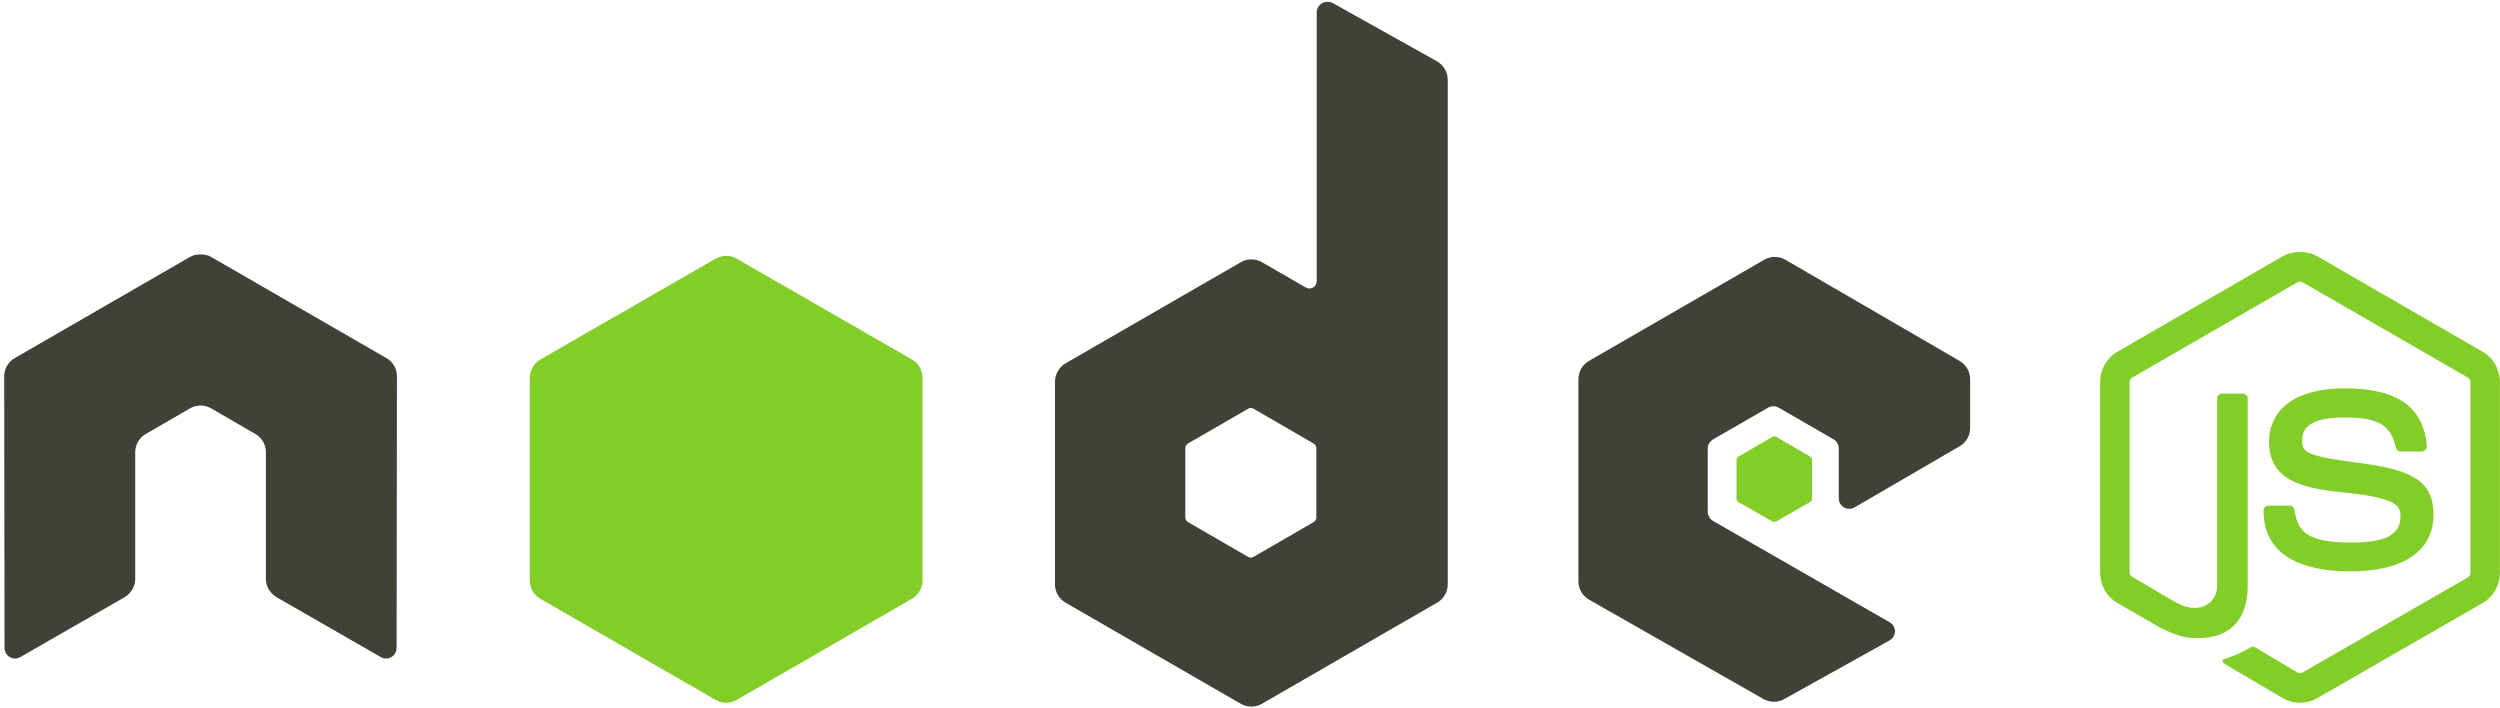
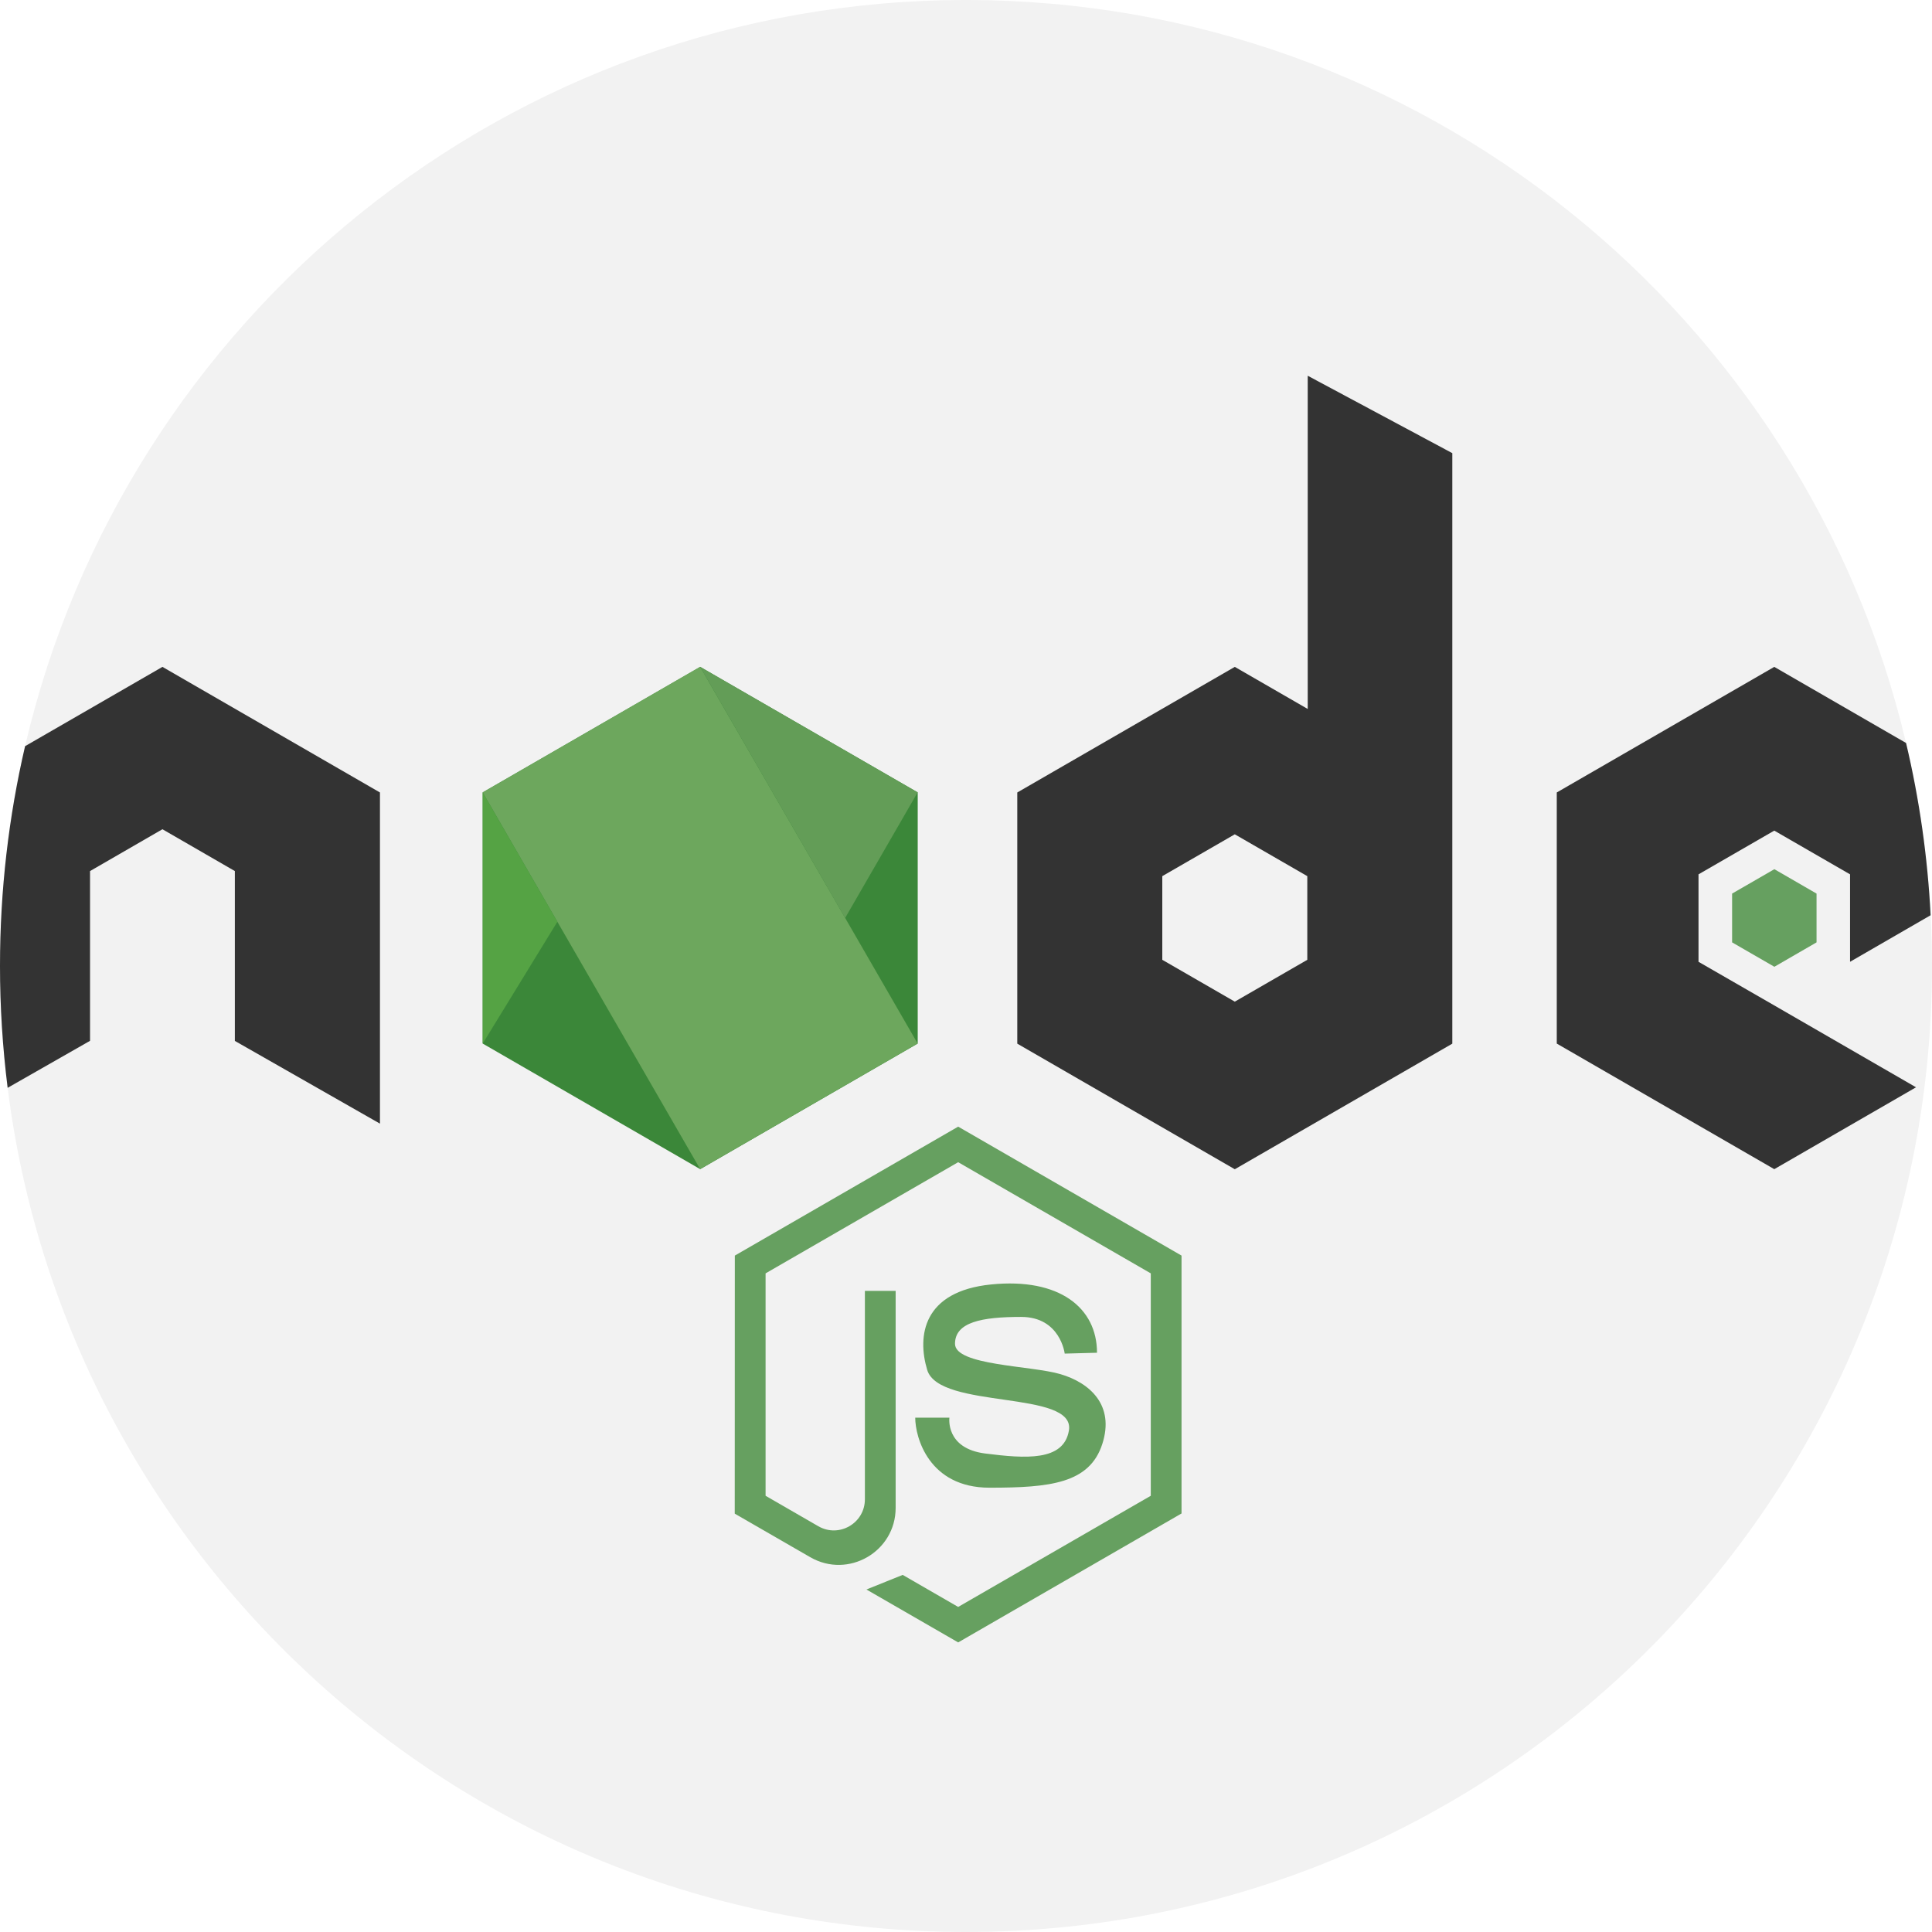
- <svg xmlns="http://www.w3.org/2000/svg" width="2500" height="708" viewBox="0 0 512 145" preserveAspectRatio="xMinYMin meet">
-   <g fill="#83CD29">
-     <path d="M471.05 51.611c-1.244 0-2.454.257-3.525.863l-33.888 19.57c-2.193 1.264-3.526 3.65-3.526 6.189v39.069c0 2.537 1.333 4.92 3.526 6.187l8.85 5.109c4.3 2.119 5.885 2.086 7.842 2.086 6.366 0 10.001-3.863 10.001-10.576V81.542c0-.545-.472-.935-1.007-.935h-4.245c-.544 0-1.007.39-1.007.935v38.566c0 2.975-3.1 5.968-8.13 3.453l-9.21-5.396c-.326-.177-.576-.49-.576-.863v-39.07c0-.37.247-.747.576-.935L470.547 57.8a.998.998 0 0 1 1.007 0l33.817 19.498c.322.194.576.553.576.936v39.069c0 .373-.188.755-.504.935l-33.889 19.498c-.29.173-.69.173-1.007 0l-8.706-5.18a.905.905 0 0 0-.863 0c-2.403 1.362-2.855 1.52-5.109 2.302-.555.194-1.398.495.288 1.44l11.368 6.69a6.995 6.995 0 0 0 3.526.936 6.949 6.949 0 0 0 3.525-.935l33.889-19.499c2.193-1.275 3.525-3.65 3.525-6.187v-39.07c0-2.538-1.332-4.92-3.525-6.187l-33.889-19.57c-1.062-.607-2.28-.864-3.525-.864z" />
-     <path d="M480.116 79.528c-9.65 0-15.397 4.107-15.397 10.937 0 7.408 5.704 9.444 14.966 10.36 11.08 1.085 11.943 2.712 11.943 4.893 0 3.783-3.016 5.396-10.144 5.396-8.957 0-10.925-2.236-11.584-6.691-.078-.478-.447-.864-.936-.864h-4.389c-.54 0-1.007.466-1.007 1.008 0 5.703 3.102 12.447 17.916 12.447 10.723 0 16.908-4.209 16.908-11.584 0-7.31-4.996-9.273-15.398-10.648-10.51-1.391-11.512-2.072-11.512-4.533 0-2.032.85-4.75 8.634-4.75 6.954 0 9.524 1.5 10.577 6.189.092.44.48.791.935.791h4.39c.27 0 .532-.166.719-.36.184-.207.314-.44.288-.719-.68-8.074-6.064-11.872-16.909-11.872z" />
+ <svg xmlns="http://www.w3.org/2000/svg" enable-background="new 0 0 2249 2249" viewBox="0 0 2249 2249">
+   <path d="m2249 1124.5c0 621-503.5 1124.5-1124.5 1124.5-573 0-1045.9-428.5-1115.6-982.6-5.9-47.1-8.9-94.5-8.9-141.9 0-88 10.1-173.7 29.2-255.9 115.9-497.7 562.3-868.6 1095.3-868.6 531.7 0 977.2 369 1094.3 864.9 15.6 65.8 25.1 132.9 28.6 200.5 1.1 19.7 1.6 39.4 1.6 59.1z" fill="#f2f2f2" />
+   <path d="m1068.3 1214.8v-292.4l-253.2-146.1-253.2 146.1v292.4l253.2 146.2z" fill="#3b8739" />
+   <path d="m2065.4 1170.4 165 95.3-165 95.3-253.2-146.2v-292.3l253.2-146.2 153.4 88.6c15.6 65.8 25.1 132.9 28.6 200.5l-93.8 54.2v-101.8l-88.2-50.9-88.2 50.9v101.8z" fill="#333" />
+   <path d="m2114.6 1097v-56.8l-49.1-28.4-49.2 28.4v56.8l49.2 28.4z" fill="#66a060" />
+   <path d="m442.3 922.5v385.5l-168.9-96.3v-197.7l-84.3-48.7-84.3 48.7v197.6l-95.9 54.7c-5.9-47-8.9-94.4-8.9-141.8 0-88 10.1-173.7 29.2-255.9l159.9-92.3z" fill="#333" />
+   <path d="m815 776.2 253.2 438.5-253.2 146.2-253.1-438.5z" fill="#6da75d" />
+   <path d="m561.9 1214.8 86.9-141.8-86.9-150.6z" fill="#55a344" />
+   <path d="m983.8 1068.6 84.4-146.2-253.1-146.1z" fill="#639d57" />
+   <path d="m1522.3 437.4v387.9l-84.9-49-253.2 146.2v292.4l253.2 146.2 253.2-146.2v-687.4zm-.5 679.9-84.4 48.7-84.4-48.7v-97.4l84.4-48.7 84.4 48.7z" fill="#333" />
+   <g fill="#66a060">
+     <path d="m1239.4 1575.7s-5-42.7-50.7-42.7-77 6-77 31.3 88.9 25.3 122.7 35.3c33.8 9.9 63.6 35.8 48.7 81.5s-60.6 50.7-131.2 50.7-86.5-58.6-86.5-81.5h39.8s-5 35.8 41.7 41.7 91.4 9.3 97.4-26.8c8-47.7-151.1-23.9-165-70.6-11.8-39.5-5-91.4 74.5-99.4s123.2 27.2 123.2 79.5z" />
+     <path d="m855.3 1762 87.9 50.7c44.2 25.5 99.4-6.4 99.4-57.4v-252.6h-35.8v242.6c0 27.8-30.1 45.3-54.3 31.3l-61.3-35.4v-258.9l224.2-129.4 224.2 129.4v258.9l-224.2 129.4-64.6-37.3-42.2 17 106.8 61.6 260-150.1v-300.2l-260-150.1-260 150.1z" />
  </g>
-   <path d="M271.821.383a2.181 2.181 0 0 0-1.08.287 2.18 2.18 0 0 0-1.079 1.871v55.042c0 .54-.251 1.024-.719 1.295a1.501 1.501 0 0 1-1.511 0l-8.994-5.18a4.31 4.31 0 0 0-4.317 0l-35.903 20.721c-1.342.775-2.158 2.264-2.158 3.814v41.443c0 1.548.817 2.966 2.158 3.741l35.903 20.722a4.3 4.3 0 0 0 4.317 0l35.903-20.722a4.308 4.308 0 0 0 2.159-3.741V16.356a4.386 4.386 0 0 0-2.23-3.814L272.9.598c-.335-.187-.707-.22-1.079-.215zM40.861 52.115c-.684.027-1.328.147-1.942.503L3.015 73.34a4.3 4.3 0 0 0-2.158 3.741L.929 132.7c0 .773.399 1.492 1.079 1.87a2.096 2.096 0 0 0 2.159 0l21.297-12.231c1.349-.802 2.23-2.196 2.23-3.742V92.623c0-1.55.815-2.972 2.159-3.742l9.065-5.252a4.251 4.251 0 0 1 2.159-.576c.74 0 1.5.185 2.158.576l9.066 5.252a4.296 4.296 0 0 1 2.159 3.742v25.973c0 1.546.89 2.95 2.23 3.742l21.297 12.232a2.096 2.096 0 0 0 2.159 0 2.164 2.164 0 0 0 1.08-1.871l.07-55.618a4.28 4.28 0 0 0-2.158-3.741L43.235 52.618c-.607-.356-1.253-.475-1.942-.503h-.432zm322.624.503c-.75 0-1.485.19-2.158.576l-35.903 20.722a4.306 4.306 0 0 0-2.159 3.741V119.1c0 1.559.878 2.971 2.23 3.742l35.616 20.29c1.315.75 2.921.807 4.245.07l21.585-12.015c.685-.38 1.148-1.09 1.151-1.87a2.126 2.126 0 0 0-1.079-1.871l-36.119-20.722c-.676-.386-1.151-1.167-1.151-1.943v-12.95c0-.775.48-1.485 1.151-1.871l11.224-6.476a2.155 2.155 0 0 1 2.159 0L375.5 89.96a2.152 2.152 0 0 1 1.08 1.87v10.217a2.15 2.15 0 0 0 1.079 1.87c.673.389 1.487.39 2.158 0L401.331 91.4a4.325 4.325 0 0 0 2.159-3.742v-10c0-1.545-.82-2.966-2.159-3.742l-35.687-20.722a4.279 4.279 0 0 0-2.159-.575zm-107.35 30.939c.188 0 .408.046.576.143l12.304 7.123c.334.193.576.55.576.935v14.246c0 .387-.24.743-.576.936l-12.304 7.123a1.088 1.088 0 0 1-1.079 0l-12.303-7.123c-.335-.194-.576-.549-.576-.936V91.758c0-.386.242-.74.576-.935l12.303-7.122a.948.948 0 0 1 .504-.143v-.001z" fill="#404137" />
-   <path d="M148.714 52.402c-.748 0-1.488.19-2.158.576l-35.903 20.65c-1.343.773-2.159 2.265-2.159 3.813v41.443c0 1.55.817 2.966 2.159 3.742l35.903 20.721a4.297 4.297 0 0 0 4.317 0l35.903-20.721a4.308 4.308 0 0 0 2.158-3.742V77.441c0-1.55-.816-3.04-2.158-3.813l-35.903-20.65a4.297 4.297 0 0 0-2.159-.576zM363.413 89.385c-.143 0-.302 0-.431.072l-6.907 4.029a.84.84 0 0 0-.432.72v7.914c0 .298.172.571.432.72l6.907 3.957c.259.15.535.15.791 0l6.907-3.958a.846.846 0 0 0 .432-.719v-7.915a.846.846 0 0 0-.432-.719l-6.907-4.03c-.128-.075-.216-.07-.36-.07z" fill="#83CD29" />
</svg>
